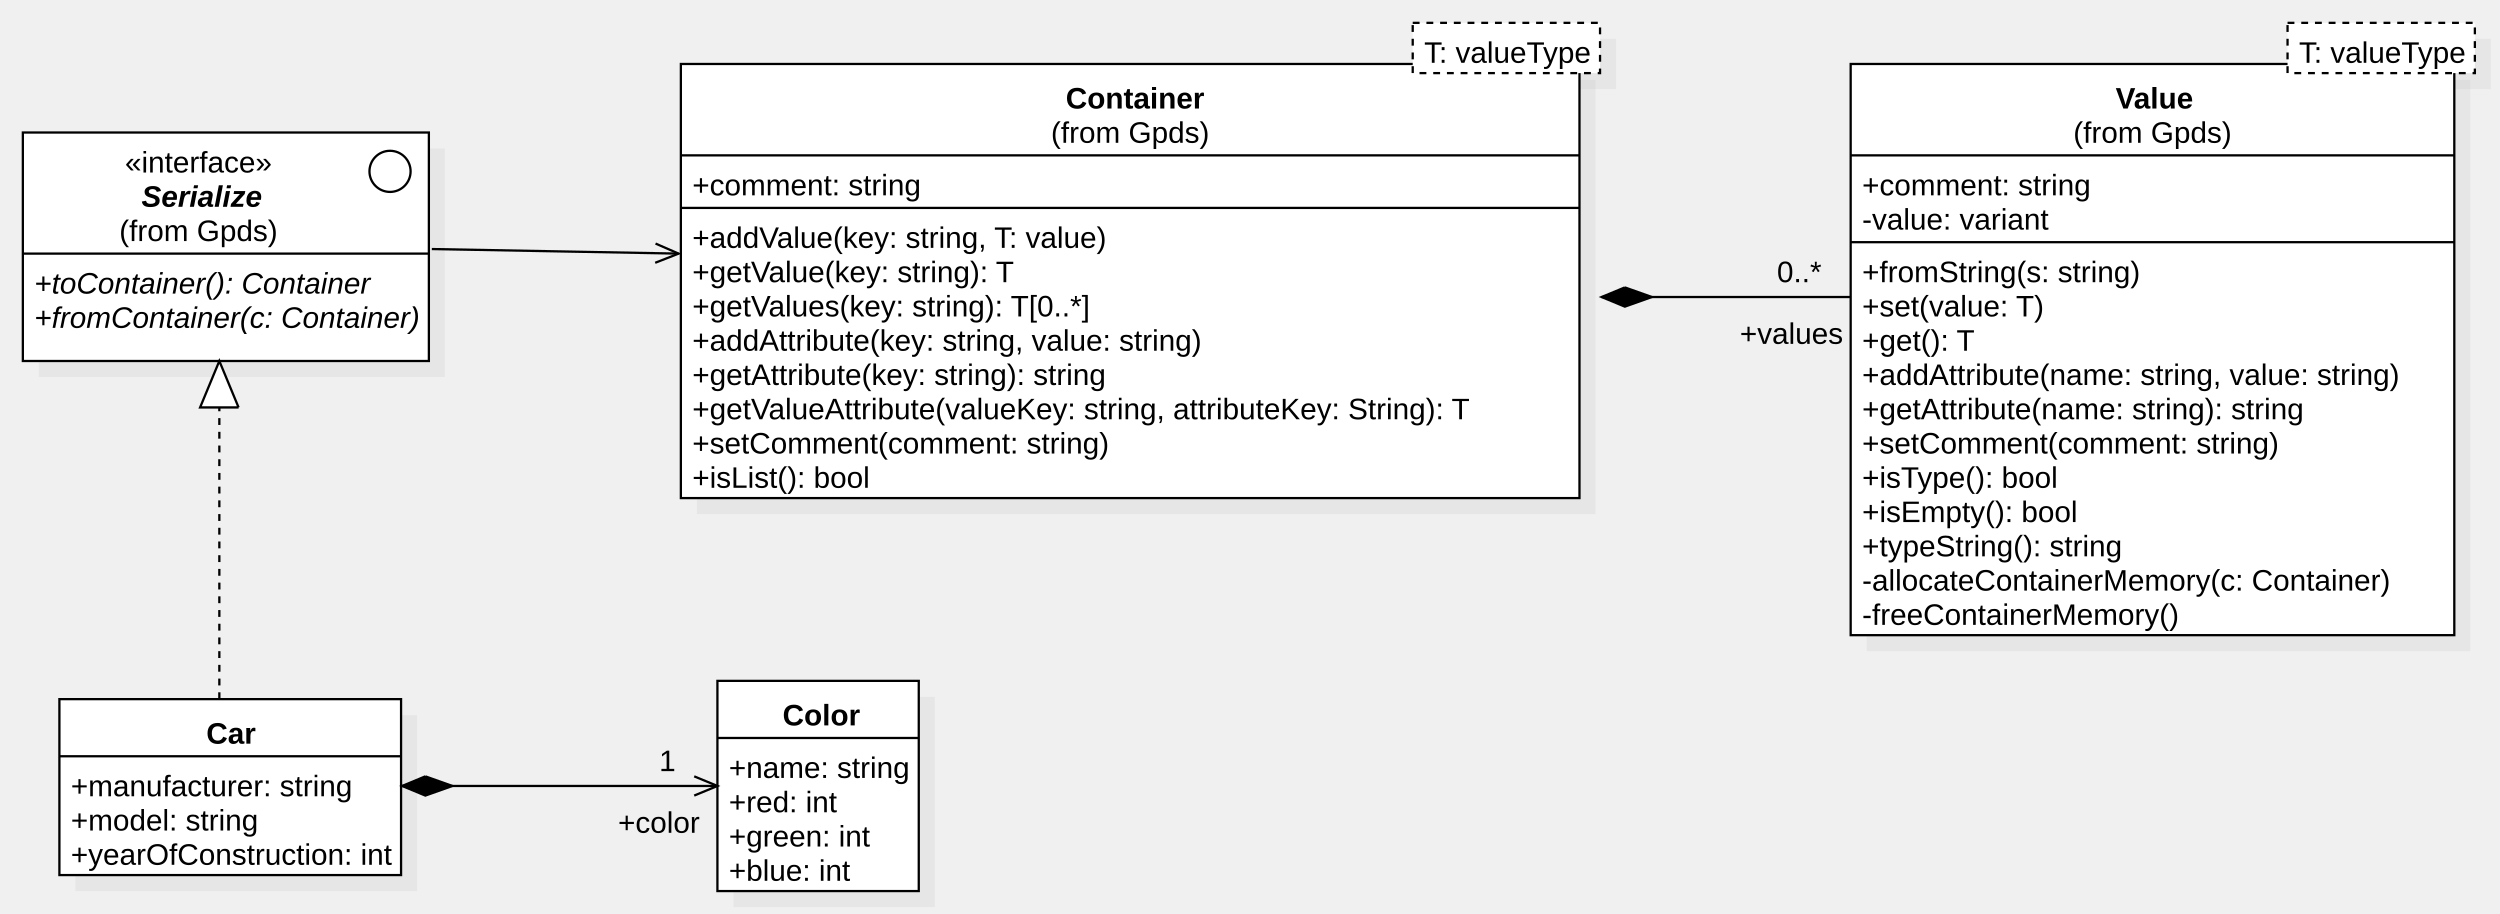
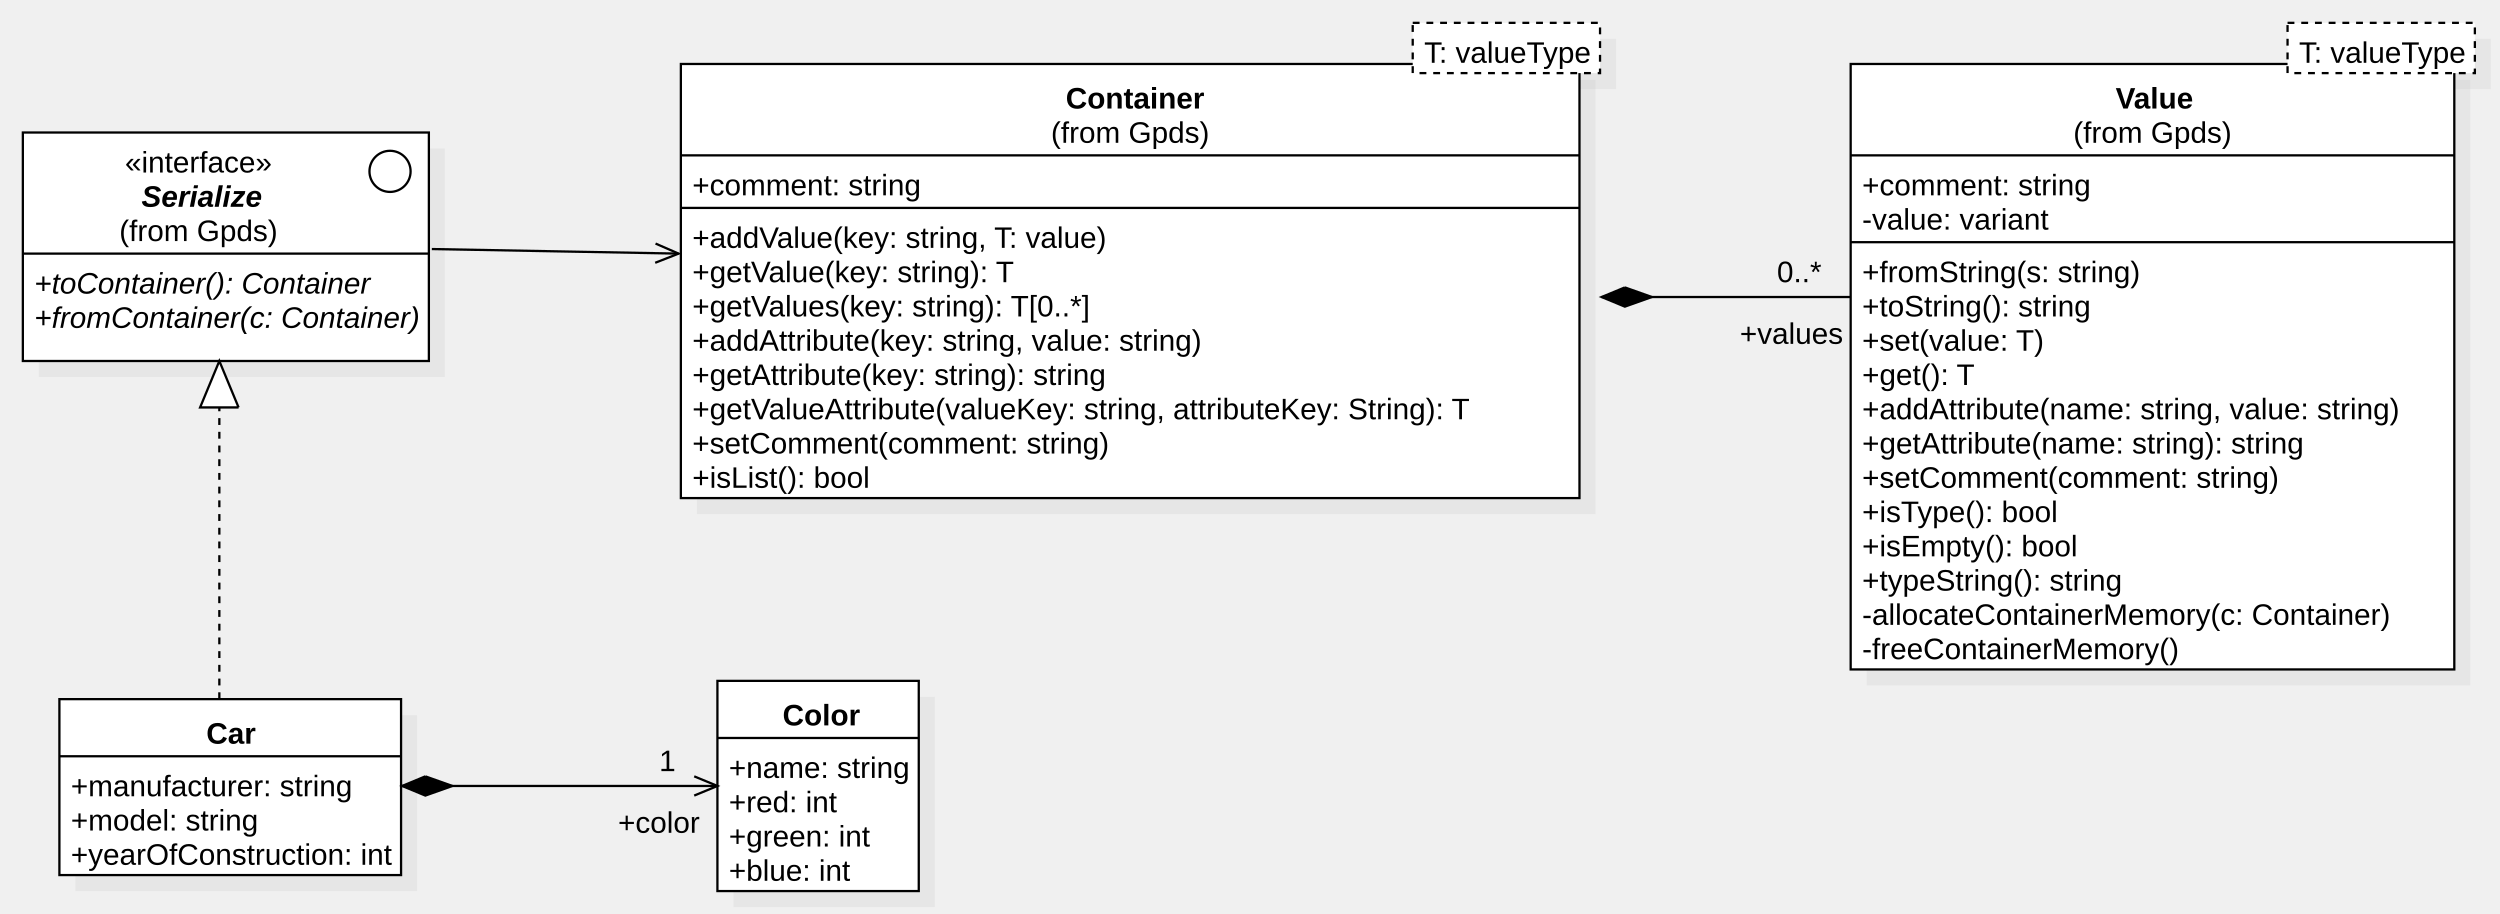
<svg xmlns="http://www.w3.org/2000/svg" version="1.1" width="1094.2" height="400">
  <defs />
  <g>
    <g transform="translate(-6,-22) scale(1,1)">
      <rect fill="#C0C0C0" stroke="none" x="23" y="87" width="177.708" height="100" opacity="0.2" />
    </g>
    <g transform="translate(-6,-22) scale(1,1)">
      <rect fill="#ffffff" stroke="none" x="16" y="80" width="177.708" height="100" />
    </g>
    <g transform="translate(-6,-22) scale(1,1)">
      <path fill="none" stroke="#000000" d="M 16 80 L 193.708 80 L 193.708 180 L 16 180 L 16 80 Z Z" stroke-miterlimit="10" />
    </g>
    <g transform="translate(-6,-22) scale(1,1)">
      <path fill="#ffffff" stroke="none" d="M 167.708 97 C 167.708 92.029 171.737 88 176.708 88 C 181.679 88 185.708 92.029 185.708 97 C 185.708 101.971 181.679 106 176.708 106 C 171.737 106 167.708 101.971 167.708 97 Z" />
    </g>
    <g transform="translate(-6,-22) scale(1,1)">
      <path fill="none" stroke="#000000" d="M 167.708 97 C 167.708 92.029 171.737 88 176.708 88 C 181.679 88 185.708 92.029 185.708 97 C 185.708 101.971 181.679 106 176.708 106 C 171.737 106 167.708 101.971 167.708 97 Z" stroke-miterlimit="10" />
    </g>
    <g transform="translate(-6,-22) scale(1,1)">
      <path fill="none" stroke="#000000" d="M 16 133 L 193.708 133" stroke-miterlimit="10" />
    </g>
    <g transform="translate(-6,-22) scale(1,1)">
      <g>
        <path fill="none" stroke="none" />
        <text fill="#000000" stroke="none" font-family="Arial" font-size="13px" font-style="normal" font-weight="normal" text-decoration="none" x="60.694" y="97.5">«interface»</text>
      </g>
    </g>
    <g transform="translate(-6,-22) scale(1,1)">
      <g>
        <path fill="none" stroke="none" />
        <text fill="#000000" stroke="none" font-family="Arial" font-size="13px" font-style="italic" font-weight="bold" text-decoration="none" x="67.927" y="112.5">Serialize</text>
      </g>
    </g>
    <g transform="translate(-6,-22) scale(1,1)">
      <g>
        <path fill="none" stroke="none" />
        <text fill="#000000" stroke="none" font-family="Arial" font-size="13px" font-style="normal" font-weight="normal" text-decoration="none" x="58.183" y="127.5">(from Gpds)</text>
      </g>
    </g>
    <g transform="translate(-6,-22) scale(1,1)">
      <g>
        <path fill="none" stroke="none" />
        <text fill="#000000" stroke="none" font-family="Arial" font-size="13px" font-style="italic" font-weight="normal" text-decoration="none" x="21" y="150.5">+toContainer(): Container</text>
      </g>
    </g>
    <g transform="translate(-6,-22) scale(1,1)">
      <g>
        <path fill="none" stroke="none" />
        <text fill="#000000" stroke="none" font-family="Arial" font-size="13px" font-style="italic" font-weight="normal" text-decoration="none" x="21" y="165.5">+fromContainer(c: Container)</text>
      </g>
    </g>
    <g transform="translate(-6,-22) scale(1,1)">
      <rect fill="#C0C0C0" stroke="none" x="39" y="335" width="149.537" height="77" opacity="0.2" />
    </g>
    <g transform="translate(-6,-22) scale(1,1)">
      <rect fill="#ffffff" stroke="none" x="32" y="328" width="149.537" height="77" />
    </g>
    <g transform="translate(-6,-22) scale(1,1)">
      <path fill="none" stroke="#000000" d="M 32 328 L 181.537 328 L 181.537 405 L 32 405 L 32 328 Z Z" stroke-miterlimit="10" />
    </g>
    <g transform="translate(-6,-22) scale(1,1)">
      <path fill="none" stroke="#000000" d="M 32 353 L 181.537 353" stroke-miterlimit="10" />
    </g>
    <g transform="translate(-6,-22) scale(1,1)">
      <g>
        <path fill="none" stroke="none" />
        <text fill="#000000" stroke="none" font-family="Arial" font-size="13px" font-style="normal" font-weight="bold" text-decoration="none" x="96.295" y="347.5">Car</text>
      </g>
    </g>
    <g transform="translate(-6,-22) scale(1,1)">
      <g>
        <path fill="none" stroke="none" />
        <text fill="#000000" stroke="none" font-family="Arial" font-size="13px" font-style="normal" font-weight="normal" text-decoration="none" x="37" y="370.5">+manufacturer: string</text>
      </g>
    </g>
    <g transform="translate(-6,-22) scale(1,1)">
      <g>
        <path fill="none" stroke="none" />
        <text fill="#000000" stroke="none" font-family="Arial" font-size="13px" font-style="normal" font-weight="normal" text-decoration="none" x="37" y="385.5">+model: string</text>
      </g>
    </g>
    <g transform="translate(-6,-22) scale(1,1)">
      <g>
        <path fill="none" stroke="none" />
        <text fill="#000000" stroke="none" font-family="Arial" font-size="13px" font-style="normal" font-weight="normal" text-decoration="none" x="37" y="400.5">+yearOfConstruction: int</text>
      </g>
    </g>
    <g transform="translate(-6,-22) scale(1,1)">
      <path fill="none" stroke="#000000" d="M 102 328 L 102 180" stroke-miterlimit="10" stroke-dasharray="3" />
    </g>
    <g transform="translate(-6,-22) scale(1,1)">
      <path fill="#FFFFFF" stroke="none" d="M 110.419 200.325 L 102 180 L 93.581 200.325" />
    </g>
    <g transform="translate(-6,-22) scale(1,1)">
      <path fill="none" stroke="#000000" d="M 110.419 200.325 L 102 180 L 93.581 200.325 L 110.419 200.325" stroke-miterlimit="10" />
    </g>
    <g transform="translate(-6,-22) scale(1,1)">
      <rect fill="#C0C0C0" stroke="none" x="327" y="327" width="88.124" height="92" opacity="0.2" />
    </g>
    <g transform="translate(-6,-22) scale(1,1)">
      <rect fill="#ffffff" stroke="none" x="320" y="320" width="88.124" height="92" />
    </g>
    <g transform="translate(-6,-22) scale(1,1)">
      <path fill="none" stroke="#000000" d="M 320 320 L 408.124 320 L 408.124 412 L 320 412 L 320 320 Z Z" stroke-miterlimit="10" />
    </g>
    <g transform="translate(-6,-22) scale(1,1)">
      <path fill="none" stroke="#000000" d="M 320 345 L 408.124 345" stroke-miterlimit="10" />
    </g>
    <g transform="translate(-6,-22) scale(1,1)">
      <g>
        <path fill="none" stroke="none" />
        <text fill="#000000" stroke="none" font-family="Arial" font-size="13px" font-style="normal" font-weight="bold" text-decoration="none" x="348.529" y="339.5">Color</text>
      </g>
    </g>
    <g transform="translate(-6,-22) scale(1,1)">
      <g>
        <path fill="none" stroke="none" />
        <text fill="#000000" stroke="none" font-family="Arial" font-size="13px" font-style="normal" font-weight="normal" text-decoration="none" x="325" y="362.5">+name: string</text>
      </g>
    </g>
    <g transform="translate(-6,-22) scale(1,1)">
      <g>
        <path fill="none" stroke="none" />
        <text fill="#000000" stroke="none" font-family="Arial" font-size="13px" font-style="normal" font-weight="normal" text-decoration="none" x="325" y="377.5">+red: int</text>
      </g>
    </g>
    <g transform="translate(-6,-22) scale(1,1)">
      <g>
        <path fill="none" stroke="none" />
        <text fill="#000000" stroke="none" font-family="Arial" font-size="13px" font-style="normal" font-weight="normal" text-decoration="none" x="325" y="392.5">+green: int</text>
      </g>
    </g>
    <g transform="translate(-6,-22) scale(1,1)">
      <g>
        <path fill="none" stroke="none" />
        <text fill="#000000" stroke="none" font-family="Arial" font-size="13px" font-style="normal" font-weight="normal" text-decoration="none" x="325" y="407.5">+blue: int</text>
      </g>
    </g>
    <g transform="translate(-6,-22) scale(1,1)">
      <path fill="none" stroke="#000000" d="M 320 366 L 182 366" stroke-miterlimit="10" />
    </g>
    <g transform="translate(-6,-22) scale(1,1)">
      <path fill="#000000" stroke="none" d="M 192.163 361.79 L 182 366 L 192.163 370.21 L 204 366" />
    </g>
    <g transform="translate(-6,-22) scale(1,1)">
      <path fill="none" stroke="#000000" d="M 192.163 361.79 L 182 366 L 192.163 370.21 L 204 366 L 192.163 361.79" stroke-miterlimit="10" />
    </g>
    <g transform="translate(-6,-22) scale(1,1)">
      <path fill="none" stroke="#000000" d="M 309.837 370.21 L 320 366 L 309.837 361.79" stroke-miterlimit="10" />
    </g>
    <g transform="translate(-6,-22) scale(1,1)">
      <g>
        <path fill="none" stroke="none" />
        <text fill="#000000" stroke="none" font-family="Arial" font-size="13px" font-style="normal" font-weight="normal" text-decoration="none" x="276.5" y="386.5">+color</text>
      </g>
    </g>
    <g transform="translate(-6,-22) scale(1,1)">
      <g>
        <path fill="none" stroke="none" />
        <text fill="#000000" stroke="none" font-family="Arial" font-size="13px" font-style="normal" font-weight="normal" text-decoration="none" x="294.5" y="359.5">1</text>
      </g>
    </g>
    <g transform="translate(-6,-22) scale(1,1)">
      <rect fill="#C0C0C0" stroke="none" x="311" y="57" width="393.305" height="190" opacity="0.2" />
    </g>
    <g transform="translate(-6,-22) scale(1,1)">
      <rect fill="#C0C0C0" stroke="none" x="631.319" y="39" width="81.985" height="22" opacity="0.2" />
    </g>
    <g transform="translate(-6,-22) scale(1,1)">
      <rect fill="#ffffff" stroke="none" x="304" y="50" width="393.305" height="190" />
    </g>
    <g transform="translate(-6,-22) scale(1,1)">
      <path fill="none" stroke="#000000" d="M 304 50 L 697.305 50 L 697.305 240 L 304 240 L 304 50 Z Z" stroke-miterlimit="10" />
    </g>
    <g transform="translate(-6,-22) scale(1,1)">
      <path fill="none" stroke="#000000" d="M 304 90 L 697.305 90" stroke-miterlimit="10" />
    </g>
    <g transform="translate(-6,-22) scale(1,1)">
      <path fill="none" stroke="#000000" d="M 304 113 L 697.305 113" stroke-miterlimit="10" />
    </g>
    <g transform="translate(-6,-22) scale(1,1)">
      <g>
        <path fill="none" stroke="none" />
        <text fill="#000000" stroke="none" font-family="Arial" font-size="13px" font-style="normal" font-weight="bold" text-decoration="none" x="472.469" y="69.5">Container</text>
      </g>
    </g>
    <g transform="translate(-6,-22) scale(1,1)">
      <g>
        <path fill="none" stroke="none" />
        <text fill="#000000" stroke="none" font-family="Arial" font-size="13px" font-style="normal" font-weight="normal" text-decoration="none" x="465.981" y="84.5">(from Gpds)</text>
      </g>
    </g>
    <g transform="translate(-6,-22) scale(1,1)">
      <g>
        <path fill="none" stroke="none" />
        <text fill="#000000" stroke="none" font-family="Arial" font-size="13px" font-style="normal" font-weight="normal" text-decoration="none" x="309" y="107.5">+comment: string</text>
      </g>
    </g>
    <g transform="translate(-6,-22) scale(1,1)">
      <g>
        <path fill="none" stroke="none" />
        <text fill="#000000" stroke="none" font-family="Arial" font-size="13px" font-style="normal" font-weight="normal" text-decoration="none" x="309" y="130.5">+addValue(key: string, T: value)</text>
      </g>
    </g>
    <g transform="translate(-6,-22) scale(1,1)">
      <g>
        <path fill="none" stroke="none" />
        <text fill="#000000" stroke="none" font-family="Arial" font-size="13px" font-style="normal" font-weight="normal" text-decoration="none" x="309" y="145.5">+getValue(key: string): T</text>
      </g>
    </g>
    <g transform="translate(-6,-22) scale(1,1)">
      <g>
        <path fill="none" stroke="none" />
        <text fill="#000000" stroke="none" font-family="Arial" font-size="13px" font-style="normal" font-weight="normal" text-decoration="none" x="309" y="160.5">+getValues(key: string): T[0..*]</text>
      </g>
    </g>
    <g transform="translate(-6,-22) scale(1,1)">
      <g>
        <path fill="none" stroke="none" />
        <text fill="#000000" stroke="none" font-family="Arial" font-size="13px" font-style="normal" font-weight="normal" text-decoration="none" x="309" y="175.5">+addAttribute(key: string, value: string)</text>
      </g>
    </g>
    <g transform="translate(-6,-22) scale(1,1)">
      <g>
        <path fill="none" stroke="none" />
        <text fill="#000000" stroke="none" font-family="Arial" font-size="13px" font-style="normal" font-weight="normal" text-decoration="none" x="309" y="190.5">+getAttribute(key: string): string</text>
      </g>
    </g>
    <g transform="translate(-6,-22) scale(1,1)">
      <g>
        <path fill="none" stroke="none" />
        <text fill="#000000" stroke="none" font-family="Arial" font-size="13px" font-style="normal" font-weight="normal" text-decoration="none" x="309" y="205.5">+getValueAttribute(valueKey: string, attributeKey: String): T</text>
      </g>
    </g>
    <g transform="translate(-6,-22) scale(1,1)">
      <g>
        <path fill="none" stroke="none" />
        <text fill="#000000" stroke="none" font-family="Arial" font-size="13px" font-style="normal" font-weight="normal" text-decoration="none" x="309" y="220.5">+setComment(comment: string)</text>
      </g>
    </g>
    <g transform="translate(-6,-22) scale(1,1)">
      <g>
        <path fill="none" stroke="none" />
        <text fill="#000000" stroke="none" font-family="Arial" font-size="13px" font-style="normal" font-weight="normal" text-decoration="none" x="309" y="235.5">+isList(): bool</text>
      </g>
    </g>
    <g transform="translate(-6,-22) scale(1,1)">
      <rect fill="#ffffff" stroke="none" x="624.319" y="32" width="81.985" height="22" />
    </g>
    <g transform="translate(-6,-22) scale(1,1)">
      <path fill="none" stroke="#000000" d="M 624.319 32 L 706.305 32 L 706.305 54 L 624.319 54 L 624.319 32 Z Z" stroke-miterlimit="10" stroke-dasharray="3" />
    </g>
    <g transform="translate(-6,-22) scale(1,1)">
      <g>
        <path fill="none" stroke="none" />
        <text fill="#000000" stroke="none" font-family="Arial" font-size="13px" font-style="normal" font-weight="normal" text-decoration="none" x="629.319" y="49.5">T: valueType</text>
      </g>
    </g>
    <g transform="translate(-6,-22) scale(1,1)">
      <path fill="none" stroke="#000000" d="M 195 131 L 303 133" stroke-miterlimit="10" />
    </g>
    <g transform="translate(-6,-22) scale(1,1)">
      <path fill="none" stroke="#000000" d="M 292.761 137.021 L 303 133 L 292.917 128.603" stroke-miterlimit="10" />
    </g>
    <g transform="translate(-6,-22) scale(1,1)">
-       <rect fill="#C0C0C0" stroke="none" x="823" y="57" width="264.2" height="250" opacity="0.2" />
+       <rect fill="#C0C0C0" stroke="none" x="823" y="57" width="264.2" height="265" opacity="0.2" />
    </g>
    <g transform="translate(-6,-22) scale(1,1)">
      <rect fill="#C0C0C0" stroke="none" x="1014.214" y="39" width="81.985" height="22" opacity="0.2" />
    </g>
    <g transform="translate(-6,-22) scale(1,1)">
-       <rect fill="#ffffff" stroke="none" x="816" y="50" width="264.2" height="250" />
-     </g>
-     <g transform="translate(-6,-22) scale(1,1)">
-       <path fill="none" stroke="#000000" d="M 816 50 L 1080.2 50 L 1080.2 300 L 816 300 L 816 50 Z Z" stroke-miterlimit="10" />
+       <rect fill="#ffffff" stroke="none" x="816" y="50" width="264.2" height="265" />
+     </g>
+     <g transform="translate(-6,-22) scale(1,1)">
+       <path fill="none" stroke="#000000" d="M 816 50 L 1080.2 50 L 1080.2 315 L 816 315 L 816 50 Z Z" stroke-miterlimit="10" />
    </g>
    <g transform="translate(-6,-22) scale(1,1)">
      <path fill="none" stroke="#000000" d="M 816 90 L 1080.2 90" stroke-miterlimit="10" />
    </g>
    <g transform="translate(-6,-22) scale(1,1)">
      <path fill="none" stroke="#000000" d="M 816 128 L 1080.2 128" stroke-miterlimit="10" />
    </g>
    <g transform="translate(-6,-22) scale(1,1)">
      <g>
        <path fill="none" stroke="none" />
        <text fill="#000000" stroke="none" font-family="Arial" font-size="13px" font-style="normal" font-weight="bold" text-decoration="none" x="931.958" y="69.5">Value</text>
      </g>
    </g>
    <g transform="translate(-6,-22) scale(1,1)">
      <g>
        <path fill="none" stroke="none" />
        <text fill="#000000" stroke="none" font-family="Arial" font-size="13px" font-style="normal" font-weight="normal" text-decoration="none" x="913.429" y="84.5">(from Gpds)</text>
      </g>
    </g>
    <g transform="translate(-6,-22) scale(1,1)">
      <g>
        <path fill="none" stroke="none" />
        <text fill="#000000" stroke="none" font-family="Arial" font-size="13px" font-style="normal" font-weight="normal" text-decoration="none" x="821" y="107.5">+comment: string</text>
      </g>
    </g>
    <g transform="translate(-6,-22) scale(1,1)">
      <g>
        <path fill="none" stroke="none" />
        <text fill="#000000" stroke="none" font-family="Arial" font-size="13px" font-style="normal" font-weight="normal" text-decoration="none" x="821" y="122.5">-value: variant</text>
      </g>
    </g>
    <g transform="translate(-6,-22) scale(1,1)">
      <g>
        <path fill="none" stroke="none" />
        <text fill="#000000" stroke="none" font-family="Arial" font-size="13px" font-style="normal" font-weight="normal" text-decoration="none" x="821" y="145.5">+fromString(s: string)</text>
      </g>
    </g>
    <g transform="translate(-6,-22) scale(1,1)">
      <g>
        <path fill="none" stroke="none" />
-         <text fill="#000000" stroke="none" font-family="Arial" font-size="13px" font-style="normal" font-weight="normal" text-decoration="none" x="821" y="160.5">+set(value: T)</text>
-       </g>
-     </g>
-     <g transform="translate(-6,-22) scale(1,1)">
-       <g>
-         <path fill="none" stroke="none" />
-         <text fill="#000000" stroke="none" font-family="Arial" font-size="13px" font-style="normal" font-weight="normal" text-decoration="none" x="821" y="175.5">+get(): T</text>
-       </g>
-     </g>
-     <g transform="translate(-6,-22) scale(1,1)">
-       <g>
-         <path fill="none" stroke="none" />
-         <text fill="#000000" stroke="none" font-family="Arial" font-size="13px" font-style="normal" font-weight="normal" text-decoration="none" x="821" y="190.5">+addAttribute(name: string, value: string)</text>
-       </g>
-     </g>
-     <g transform="translate(-6,-22) scale(1,1)">
-       <g>
-         <path fill="none" stroke="none" />
-         <text fill="#000000" stroke="none" font-family="Arial" font-size="13px" font-style="normal" font-weight="normal" text-decoration="none" x="821" y="205.5">+getAttribute(name: string): string</text>
-       </g>
-     </g>
-     <g transform="translate(-6,-22) scale(1,1)">
-       <g>
-         <path fill="none" stroke="none" />
-         <text fill="#000000" stroke="none" font-family="Arial" font-size="13px" font-style="normal" font-weight="normal" text-decoration="none" x="821" y="220.5">+setComment(comment: string)</text>
-       </g>
-     </g>
-     <g transform="translate(-6,-22) scale(1,1)">
-       <g>
-         <path fill="none" stroke="none" />
-         <text fill="#000000" stroke="none" font-family="Arial" font-size="13px" font-style="normal" font-weight="normal" text-decoration="none" x="821" y="235.5">+isType(): bool</text>
-       </g>
-     </g>
-     <g transform="translate(-6,-22) scale(1,1)">
-       <g>
-         <path fill="none" stroke="none" />
-         <text fill="#000000" stroke="none" font-family="Arial" font-size="13px" font-style="normal" font-weight="normal" text-decoration="none" x="821" y="250.5">+isEmpty(): bool</text>
-       </g>
-     </g>
-     <g transform="translate(-6,-22) scale(1,1)">
-       <g>
-         <path fill="none" stroke="none" />
-         <text fill="#000000" stroke="none" font-family="Arial" font-size="13px" font-style="normal" font-weight="normal" text-decoration="none" x="821" y="265.5">+typeString(): string</text>
-       </g>
-     </g>
-     <g transform="translate(-6,-22) scale(1,1)">
-       <g>
-         <path fill="none" stroke="none" />
-         <text fill="#000000" stroke="none" font-family="Arial" font-size="13px" font-style="normal" font-weight="normal" text-decoration="none" x="821" y="280.5">-allocateContainerMemory(c: Container)</text>
-       </g>
-     </g>
-     <g transform="translate(-6,-22) scale(1,1)">
-       <g>
-         <path fill="none" stroke="none" />
-         <text fill="#000000" stroke="none" font-family="Arial" font-size="13px" font-style="normal" font-weight="normal" text-decoration="none" x="821" y="295.5">-freeContainerMemory()</text>
+         <text fill="#000000" stroke="none" font-family="Arial" font-size="13px" font-style="normal" font-weight="normal" text-decoration="none" x="821" y="160.5">+toString(): string</text>
+       </g>
+     </g>
+     <g transform="translate(-6,-22) scale(1,1)">
+       <g>
+         <path fill="none" stroke="none" />
+         <text fill="#000000" stroke="none" font-family="Arial" font-size="13px" font-style="normal" font-weight="normal" text-decoration="none" x="821" y="175.5">+set(value: T)</text>
+       </g>
+     </g>
+     <g transform="translate(-6,-22) scale(1,1)">
+       <g>
+         <path fill="none" stroke="none" />
+         <text fill="#000000" stroke="none" font-family="Arial" font-size="13px" font-style="normal" font-weight="normal" text-decoration="none" x="821" y="190.5">+get(): T</text>
+       </g>
+     </g>
+     <g transform="translate(-6,-22) scale(1,1)">
+       <g>
+         <path fill="none" stroke="none" />
+         <text fill="#000000" stroke="none" font-family="Arial" font-size="13px" font-style="normal" font-weight="normal" text-decoration="none" x="821" y="205.5">+addAttribute(name: string, value: string)</text>
+       </g>
+     </g>
+     <g transform="translate(-6,-22) scale(1,1)">
+       <g>
+         <path fill="none" stroke="none" />
+         <text fill="#000000" stroke="none" font-family="Arial" font-size="13px" font-style="normal" font-weight="normal" text-decoration="none" x="821" y="220.5">+getAttribute(name: string): string</text>
+       </g>
+     </g>
+     <g transform="translate(-6,-22) scale(1,1)">
+       <g>
+         <path fill="none" stroke="none" />
+         <text fill="#000000" stroke="none" font-family="Arial" font-size="13px" font-style="normal" font-weight="normal" text-decoration="none" x="821" y="235.5">+setComment(comment: string)</text>
+       </g>
+     </g>
+     <g transform="translate(-6,-22) scale(1,1)">
+       <g>
+         <path fill="none" stroke="none" />
+         <text fill="#000000" stroke="none" font-family="Arial" font-size="13px" font-style="normal" font-weight="normal" text-decoration="none" x="821" y="250.5">+isType(): bool</text>
+       </g>
+     </g>
+     <g transform="translate(-6,-22) scale(1,1)">
+       <g>
+         <path fill="none" stroke="none" />
+         <text fill="#000000" stroke="none" font-family="Arial" font-size="13px" font-style="normal" font-weight="normal" text-decoration="none" x="821" y="265.5">+isEmpty(): bool</text>
+       </g>
+     </g>
+     <g transform="translate(-6,-22) scale(1,1)">
+       <g>
+         <path fill="none" stroke="none" />
+         <text fill="#000000" stroke="none" font-family="Arial" font-size="13px" font-style="normal" font-weight="normal" text-decoration="none" x="821" y="280.5">+typeString(): string</text>
+       </g>
+     </g>
+     <g transform="translate(-6,-22) scale(1,1)">
+       <g>
+         <path fill="none" stroke="none" />
+         <text fill="#000000" stroke="none" font-family="Arial" font-size="13px" font-style="normal" font-weight="normal" text-decoration="none" x="821" y="295.5">-allocateContainerMemory(c: Container)</text>
+       </g>
+     </g>
+     <g transform="translate(-6,-22) scale(1,1)">
+       <g>
+         <path fill="none" stroke="none" />
+         <text fill="#000000" stroke="none" font-family="Arial" font-size="13px" font-style="normal" font-weight="normal" text-decoration="none" x="821" y="310.5">-freeContainerMemory()</text>
      </g>
    </g>
    <g transform="translate(-6,-22) scale(1,1)">
      <rect fill="#ffffff" stroke="none" x="1007.214" y="32" width="81.985" height="22" />
    </g>
    <g transform="translate(-6,-22) scale(1,1)">
      <path fill="none" stroke="#000000" d="M 1007.214 32 L 1089.2 32 L 1089.2 54 L 1007.214 54 L 1007.214 32 Z Z" stroke-miterlimit="10" stroke-dasharray="3" />
    </g>
    <g transform="translate(-6,-22) scale(1,1)">
      <g>
        <path fill="none" stroke="none" />
        <text fill="#000000" stroke="none" font-family="Arial" font-size="13px" font-style="normal" font-weight="normal" text-decoration="none" x="1012.214" y="49.5">T: valueType</text>
      </g>
    </g>
    <g transform="translate(-6,-22) scale(1,1)">
      <path fill="none" stroke="#000000" d="M 816 152 L 707 152" stroke-miterlimit="10" />
    </g>
    <g transform="translate(-6,-22) scale(1,1)">
      <path fill="#000000" stroke="none" d="M 717.163 147.79 L 707 152 L 717.163 156.21 L 729 152" />
    </g>
    <g transform="translate(-6,-22) scale(1,1)">
      <path fill="none" stroke="#000000" d="M 717.163 147.79 L 707 152 L 717.163 156.21 L 729 152 L 717.163 147.79" stroke-miterlimit="10" />
    </g>
    <g transform="translate(-6,-22) scale(1,1)">
      <g>
        <path fill="none" stroke="none" />
        <text fill="#000000" stroke="none" font-family="Arial" font-size="13px" font-style="normal" font-weight="normal" text-decoration="none" x="767.5" y="172.5">+values</text>
      </g>
    </g>
    <g transform="translate(-6,-22) scale(1,1)">
      <g>
        <path fill="none" stroke="none" />
        <text fill="#000000" stroke="none" font-family="Arial" font-size="13px" font-style="normal" font-weight="normal" text-decoration="none" x="783.744" y="145.5">0..*</text>
      </g>
    </g>
  </g>
</svg>
